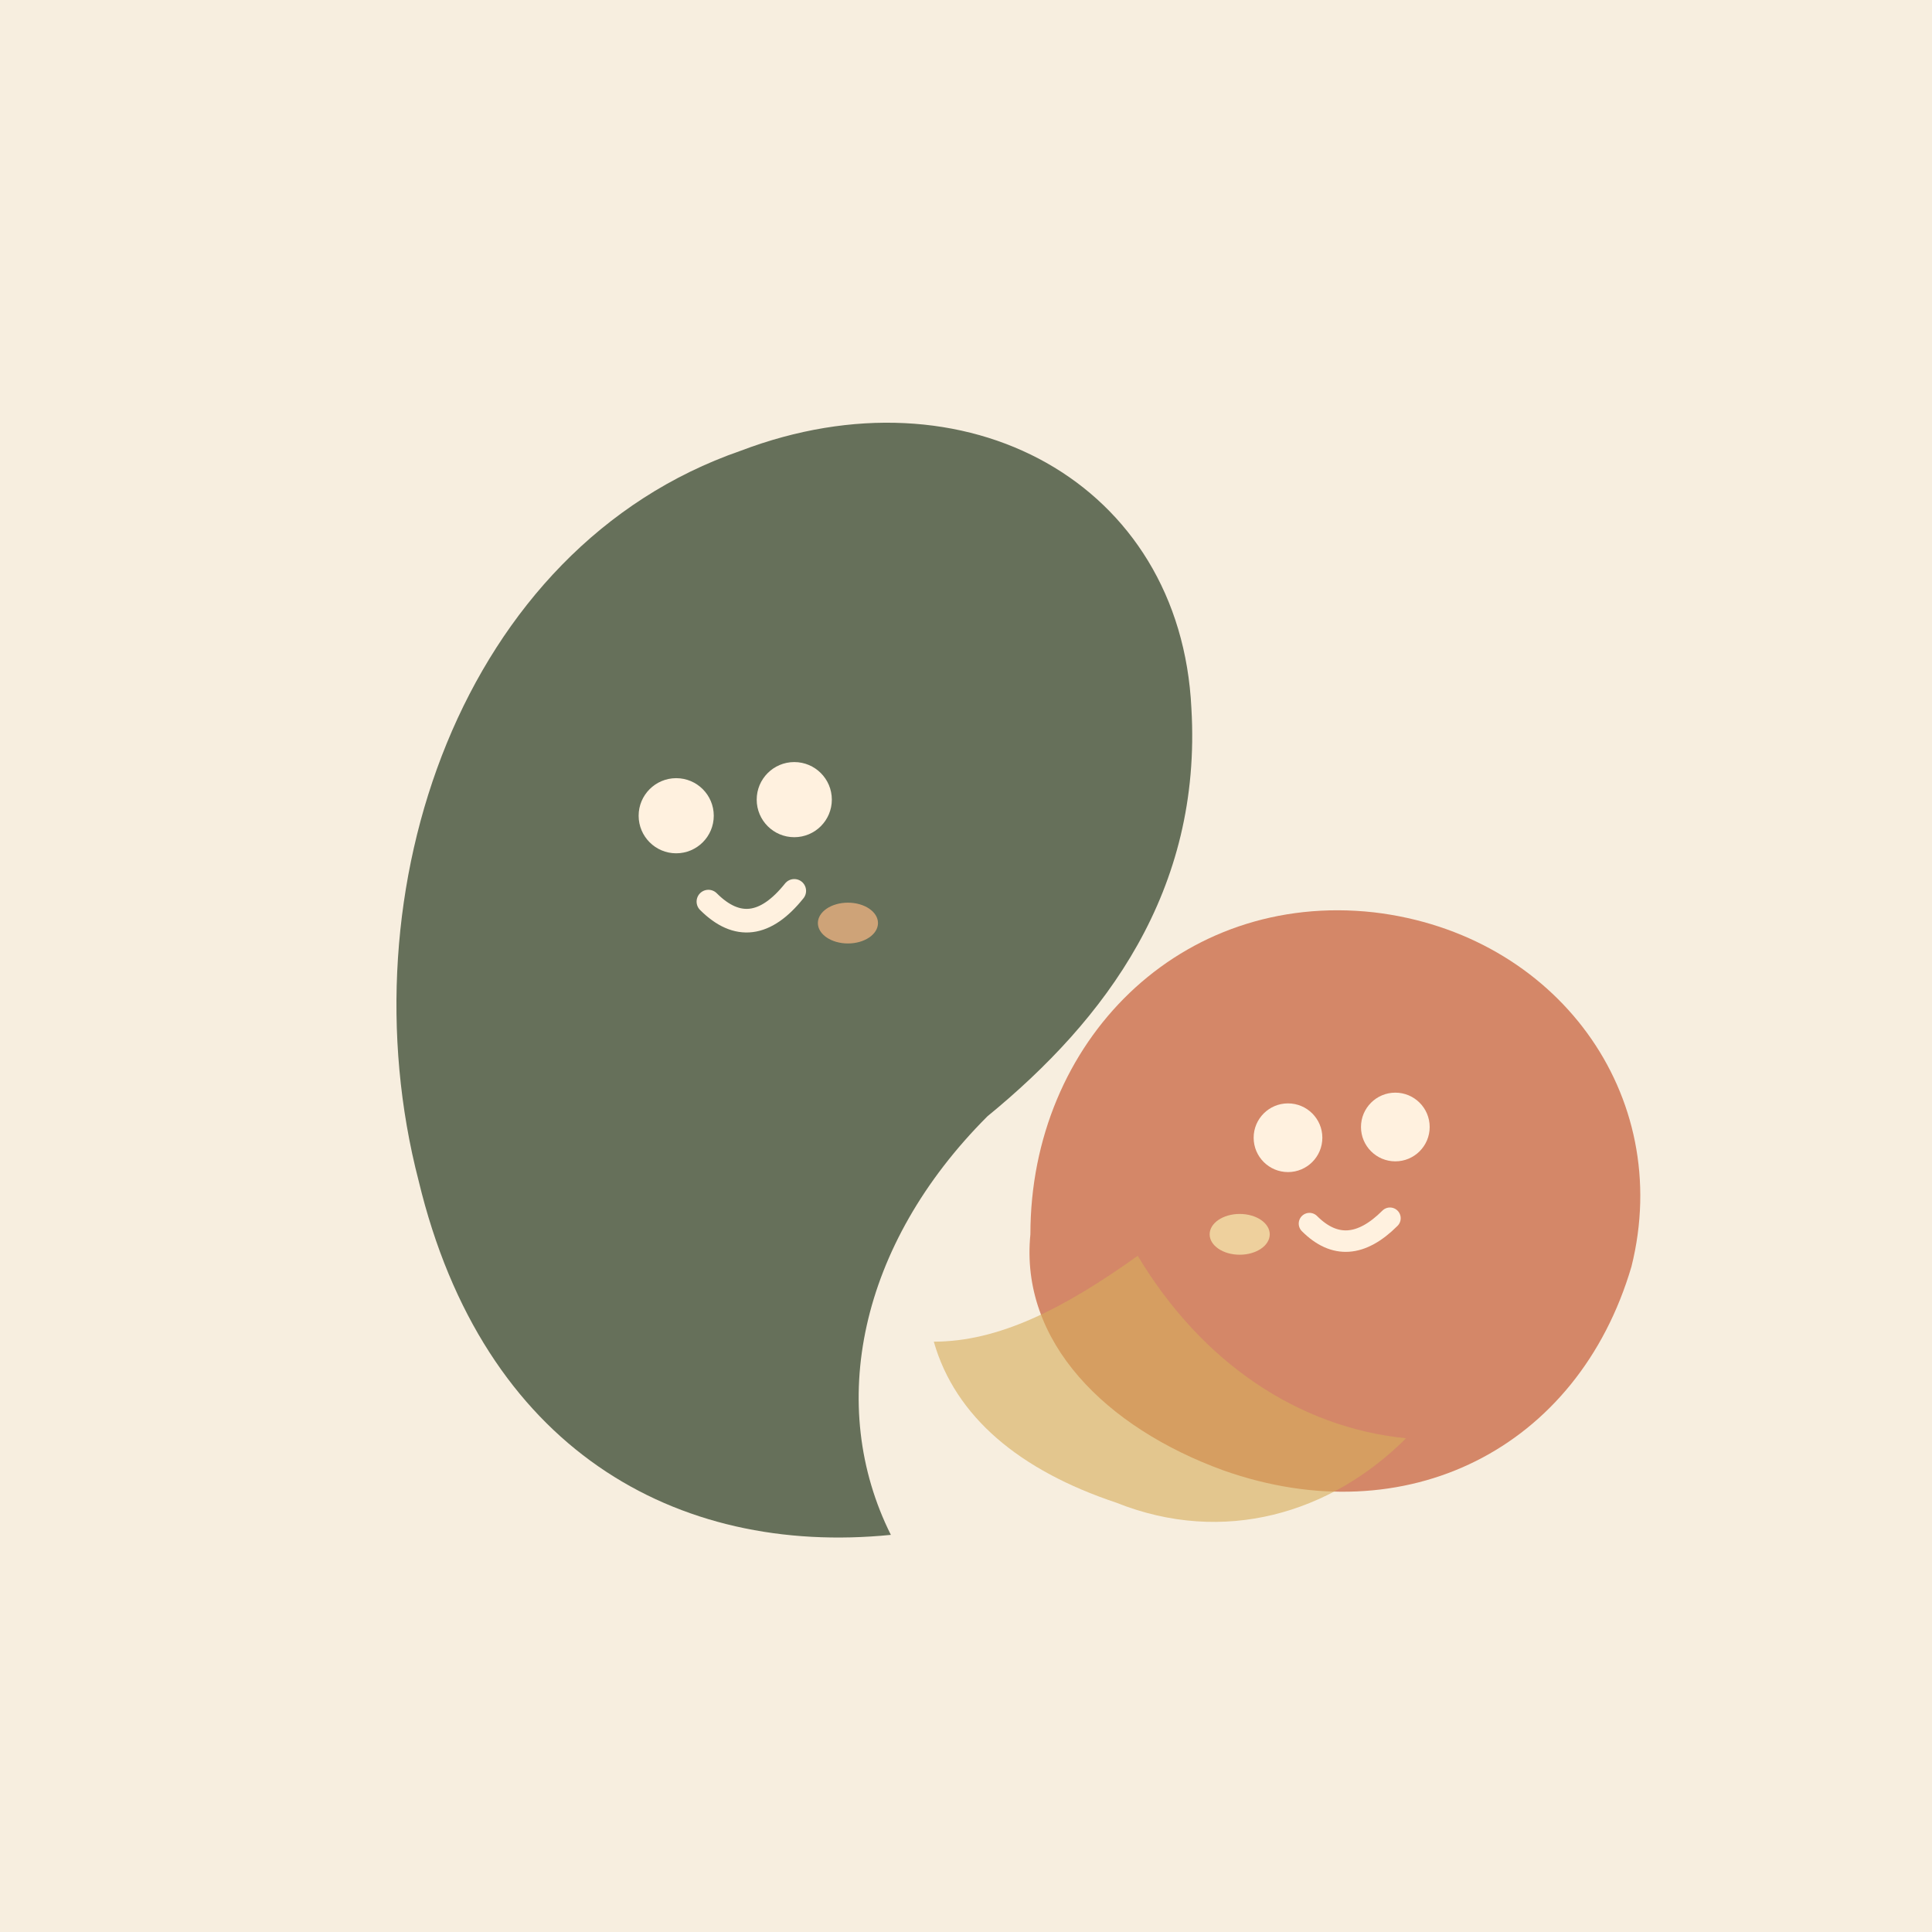
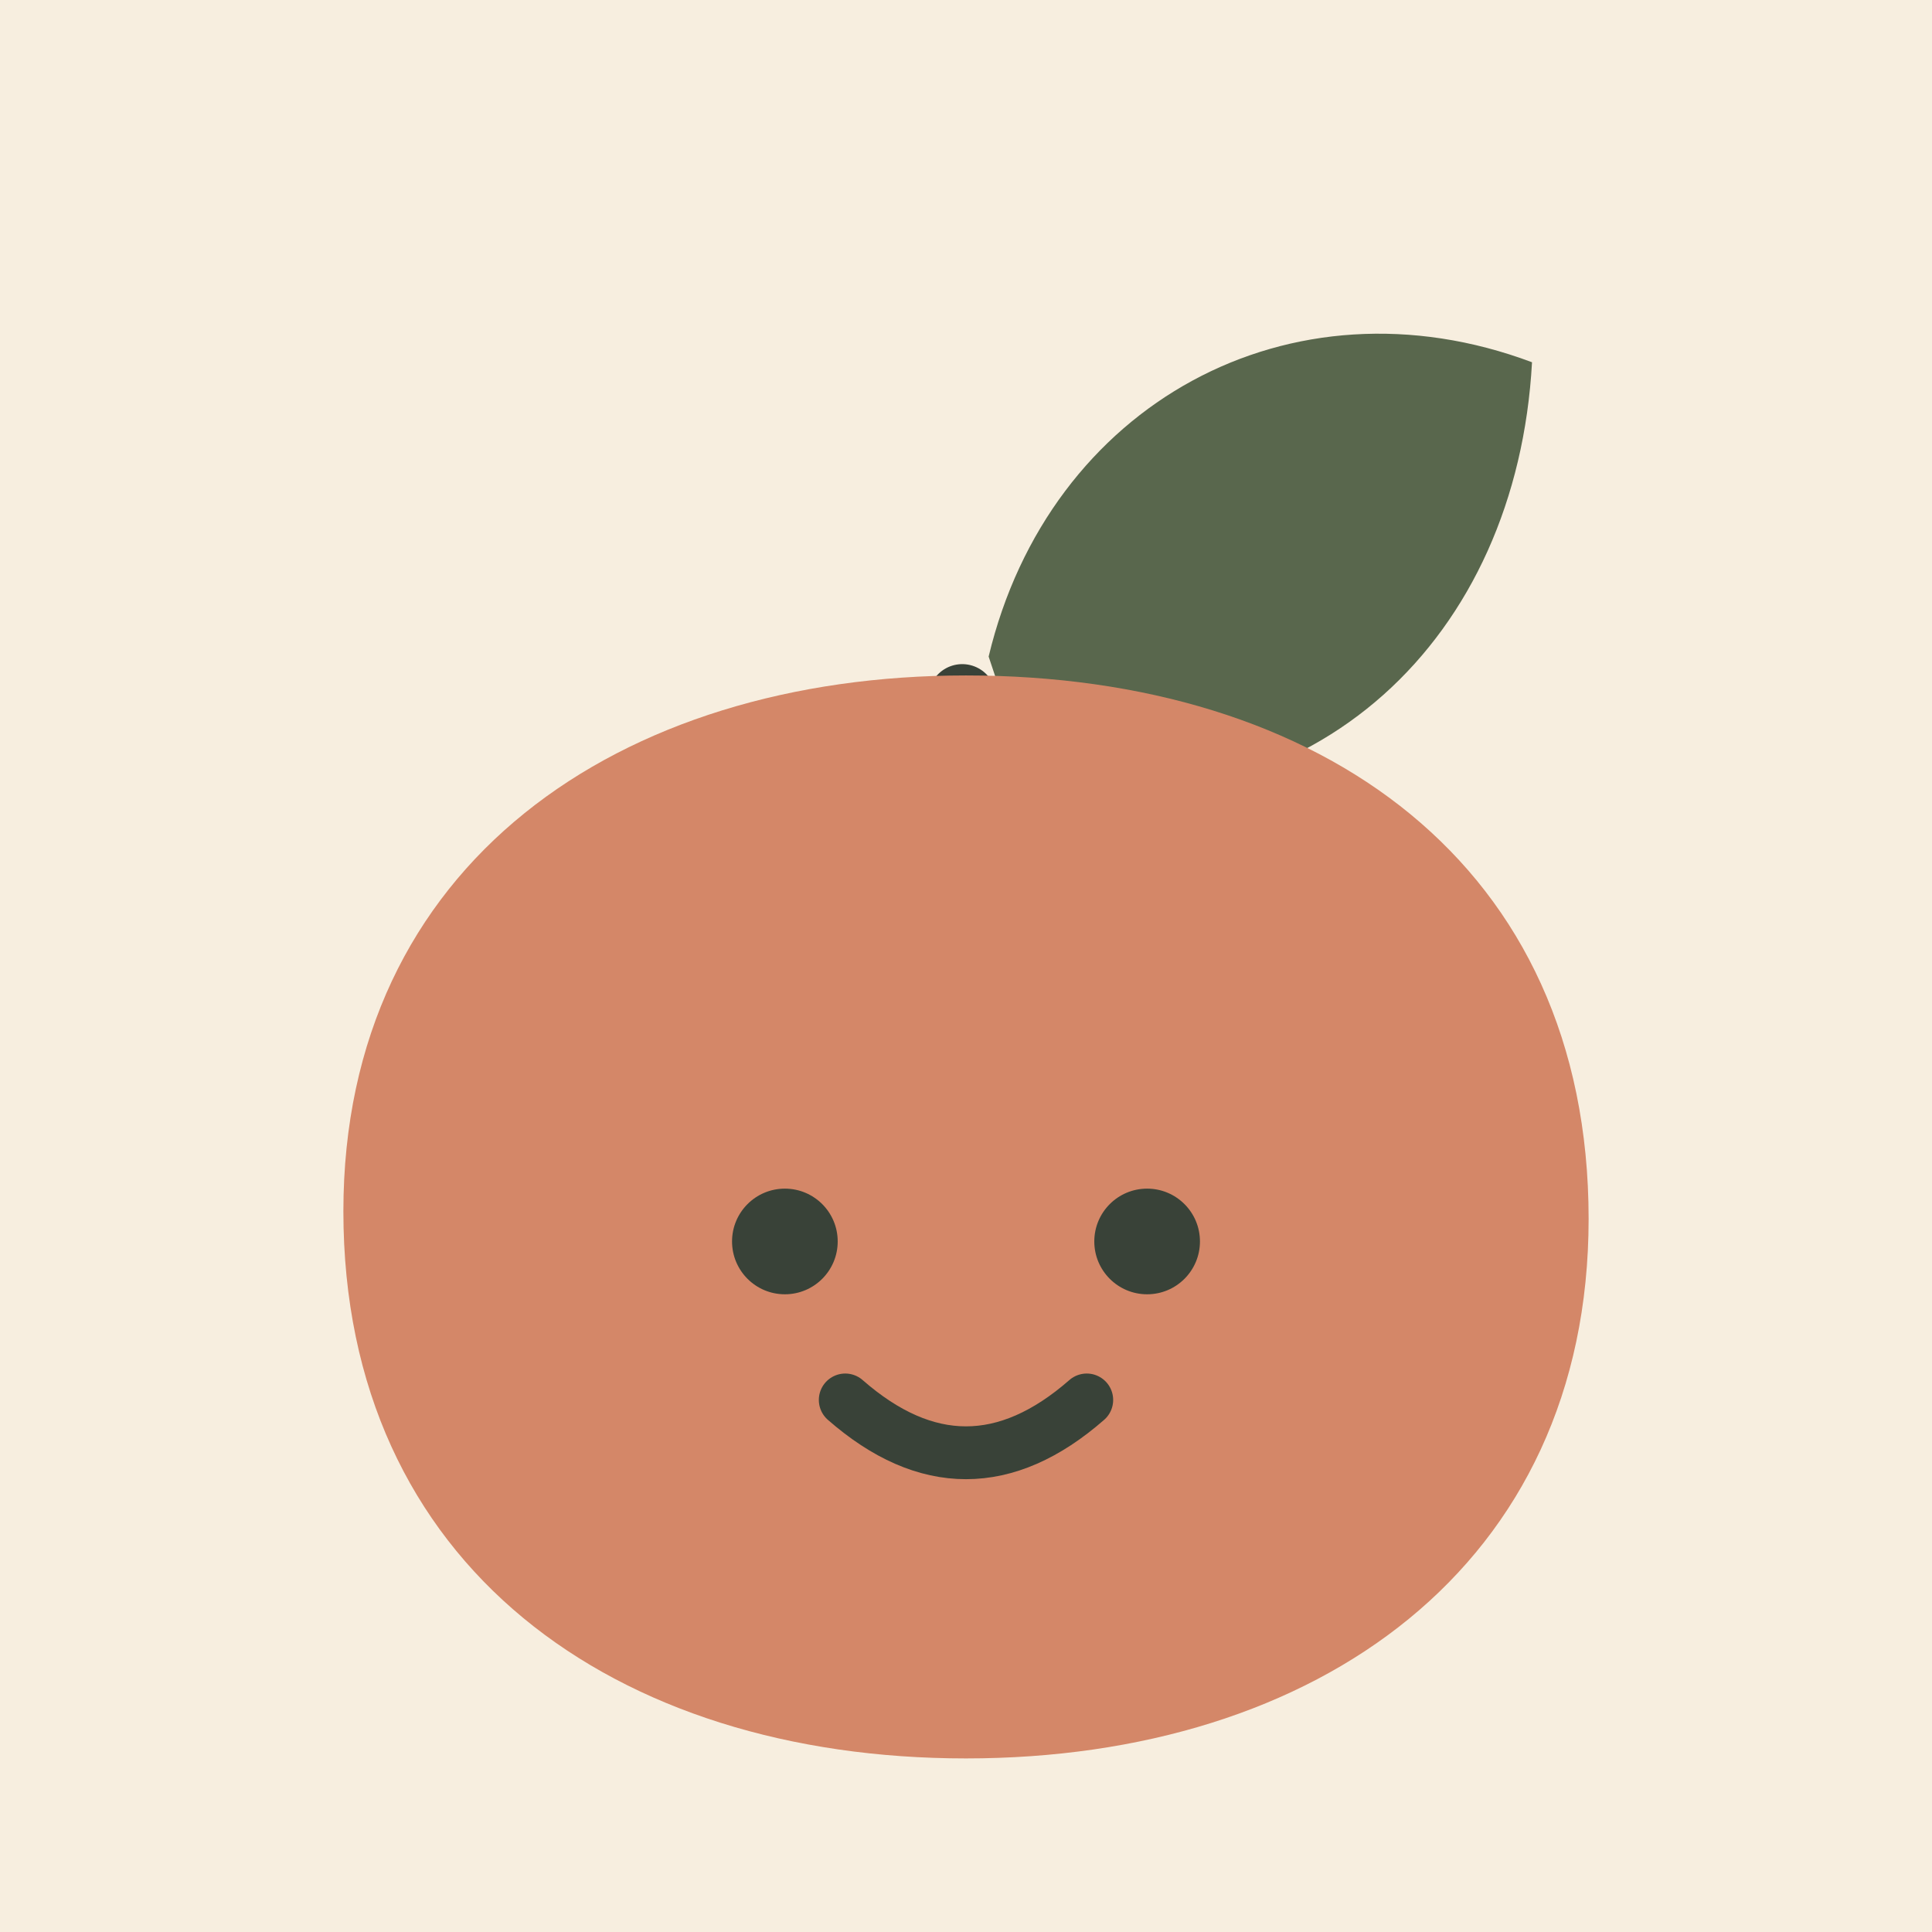
- <svg xmlns="http://www.w3.org/2000/svg" viewBox="0 0 180 180" fill="none">
-   <rect width="180" height="180" fill="#F7EEDF" />
-   <path d="M39 110c-7-27 4-59 30-68 21-8 41 3 42 24 1 17-8 29-19 38-12 12-15 27-9 39-20 2-38-8-44-33Z" fill="#66705A" />
-   <path d="M96 115c0-18 14-32 32-30 17 2 28 17 24 33-5 17-21 25-38 19-11-4-19-12-18-22Z" fill="#D48768" />
-   <path d="M106 117c6 10 15 16 25 17-7 7-17 10-27 6-9-3-15-8-17-15 6 0 12-3 19-8Z" fill="#D6AD5C" opacity=".62" />
-   <circle cx="63" cy="76" r="3.5" fill="#FFF1DF" />
-   <circle cx="74" cy="74.5" r="3.5" fill="#FFF1DF" />
-   <path d="M66 84q4 4 8-1" stroke="#FFF1DF" stroke-width="2.2" stroke-linecap="round" fill="none" />
-   <ellipse cx="79" cy="86" rx="2.8" ry="1.9" fill="#E8B080" opacity=".8" />
-   <circle cx="120" cy="106" r="3.2" fill="#FFF1DF" />
-   <circle cx="130" cy="105" r="3.2" fill="#FFF1DF" />
-   <path d="M122 114q3.5 3.5 7.5-.5" stroke="#FFF1DF" stroke-width="2" stroke-linecap="round" fill="none" />
-   <ellipse cx="115.5" cy="115" rx="2.8" ry="1.9" fill="#F2DBA6" opacity=".86" />
+ <svg xmlns="http://www.w3.org/2000/svg" viewBox="0 0 512 512" fill="none">
+   <rect width="512" height="512" fill="#F7EEDF" />
+   <path d="M262 174c16-67 80-102 144-78-4 73-57 124-132 114Z" fill="#59674D" />
+   <path d="M255 185c-9 32-8 60 1 88" stroke="#394238" stroke-width="18" stroke-linecap="round" />
+   <path d="M91 321c0-92 73-142 165-142 94 0 165 50 165 144 0 92-72 143-165 143S91 415 91 321Z" fill="#D48768" />
+   <circle cx="208" cy="329" r="14" fill="#394238" />
+   <circle cx="304" cy="329" r="14" fill="#394238" />
+   <path d="M224 371q32 28 64 0" stroke="#394238" stroke-width="14" stroke-linecap="round" fill="none" />
</svg>
